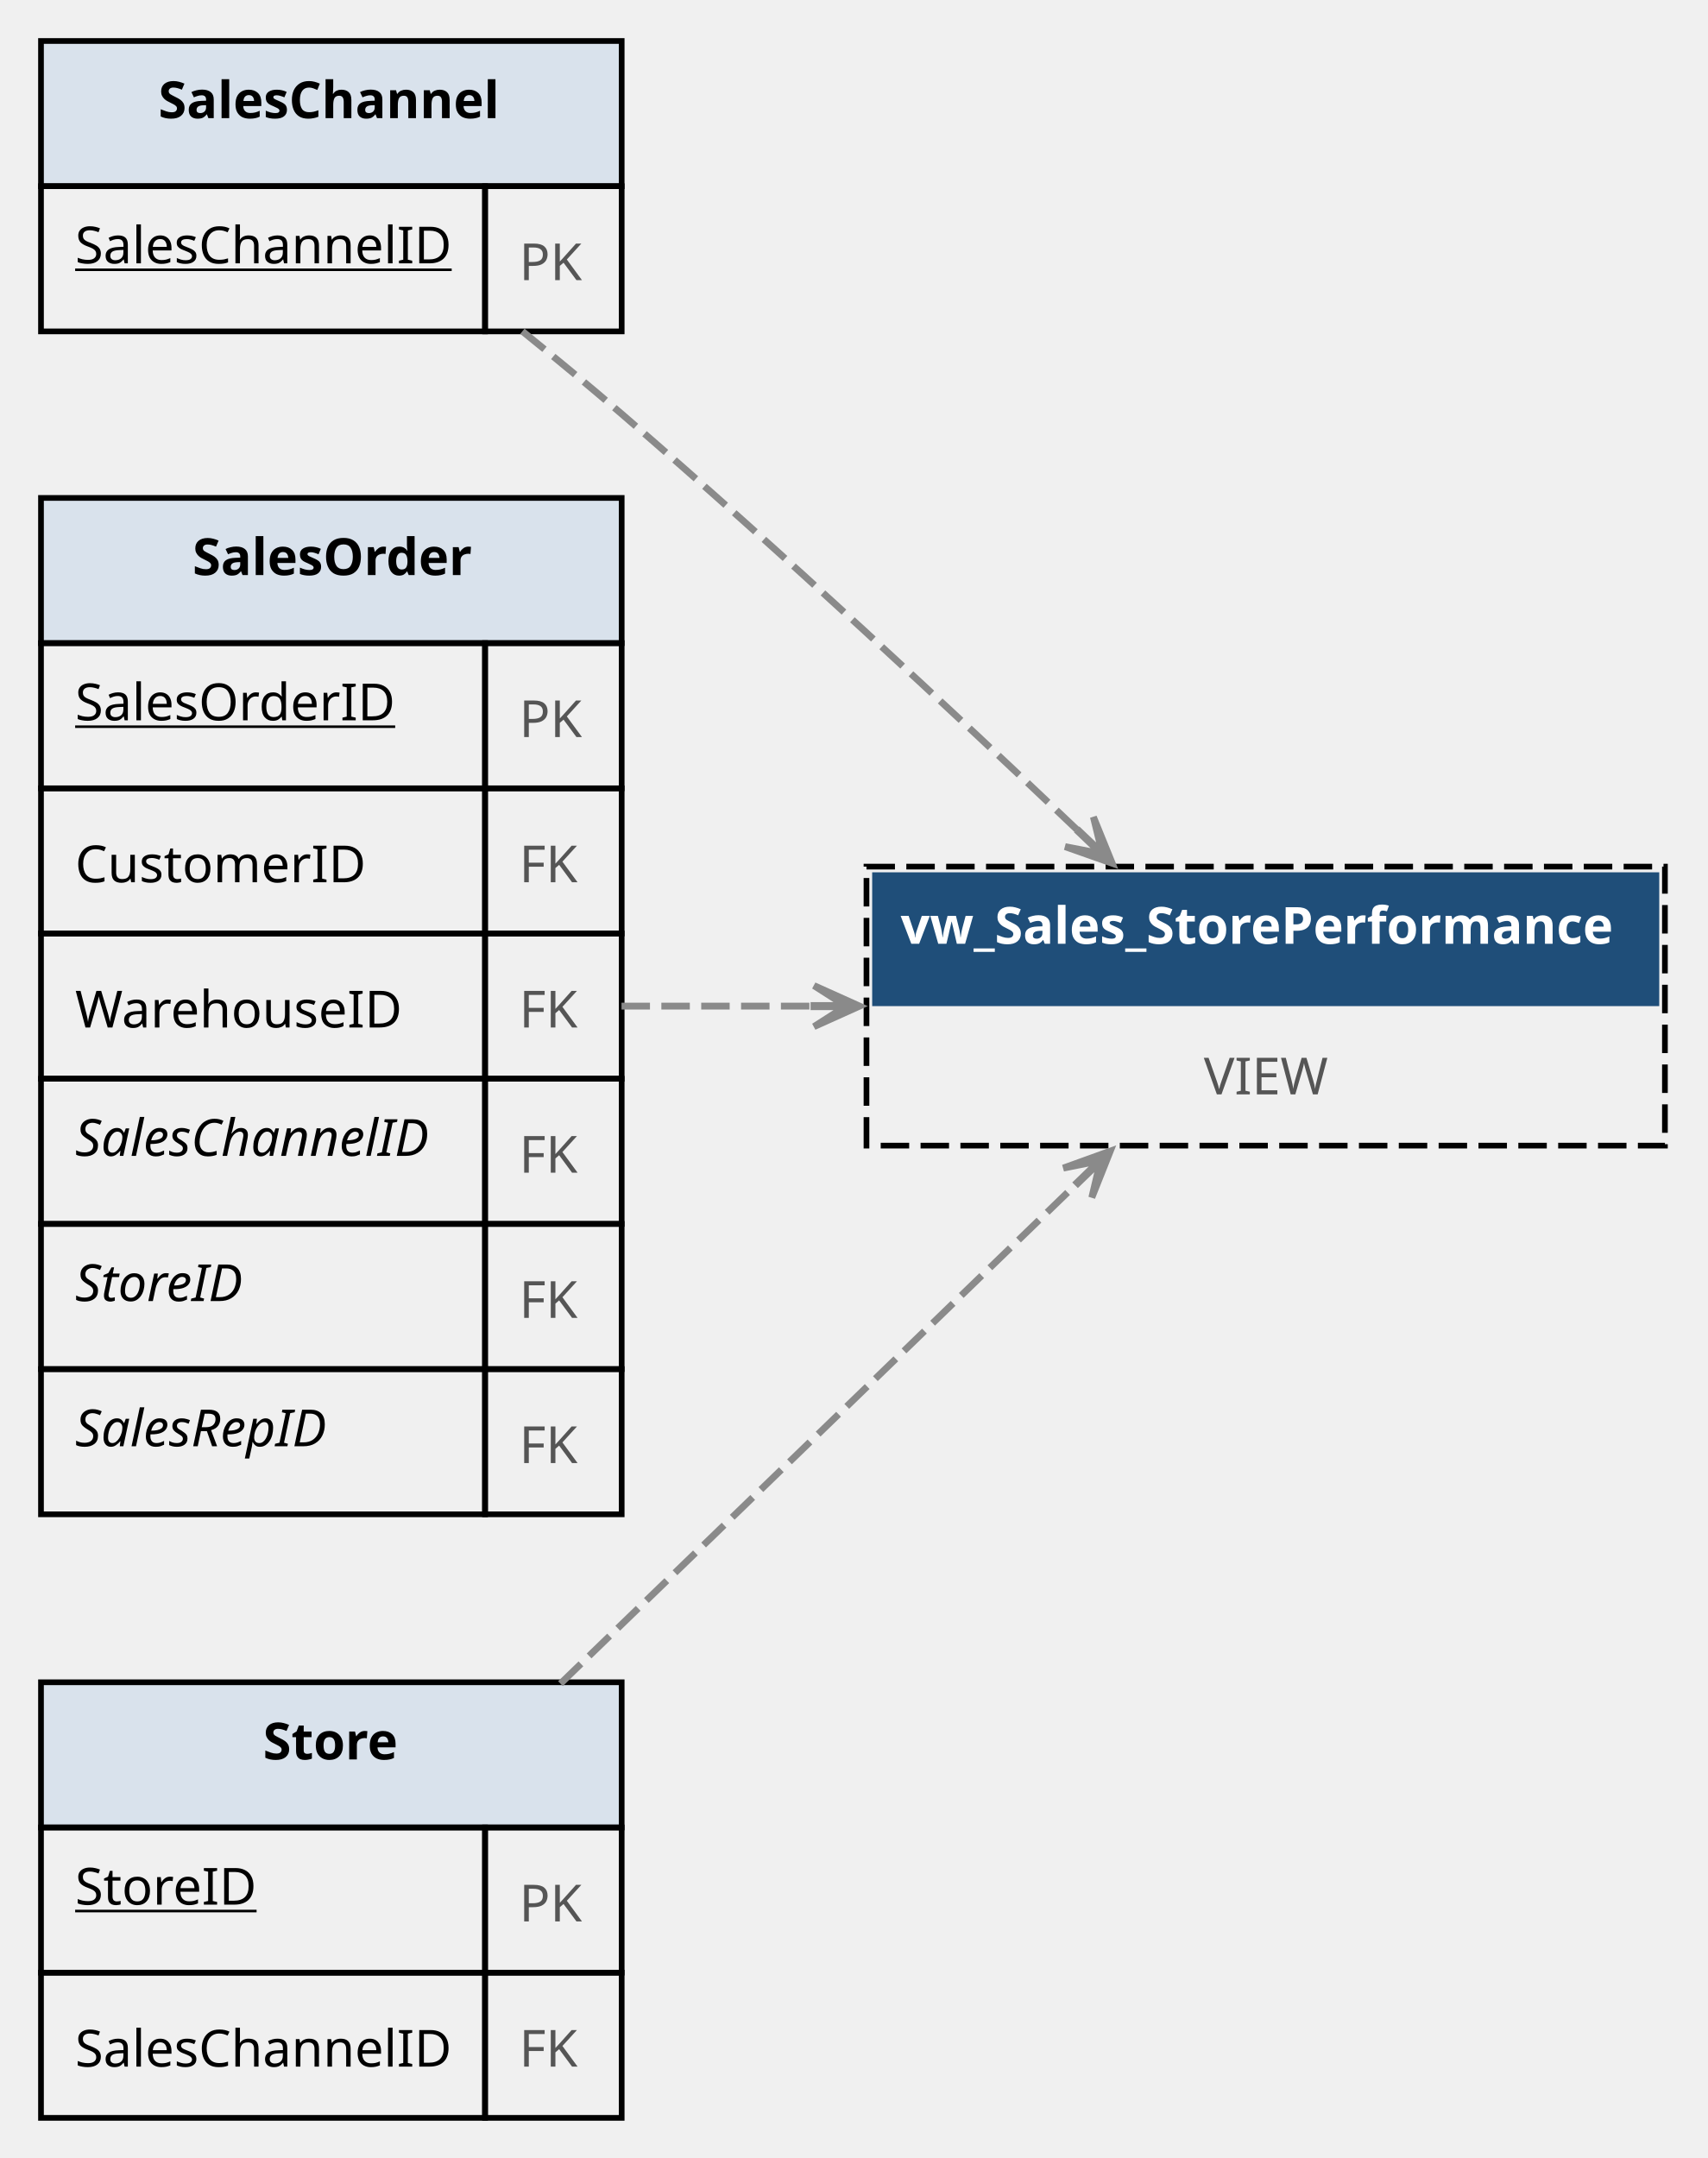
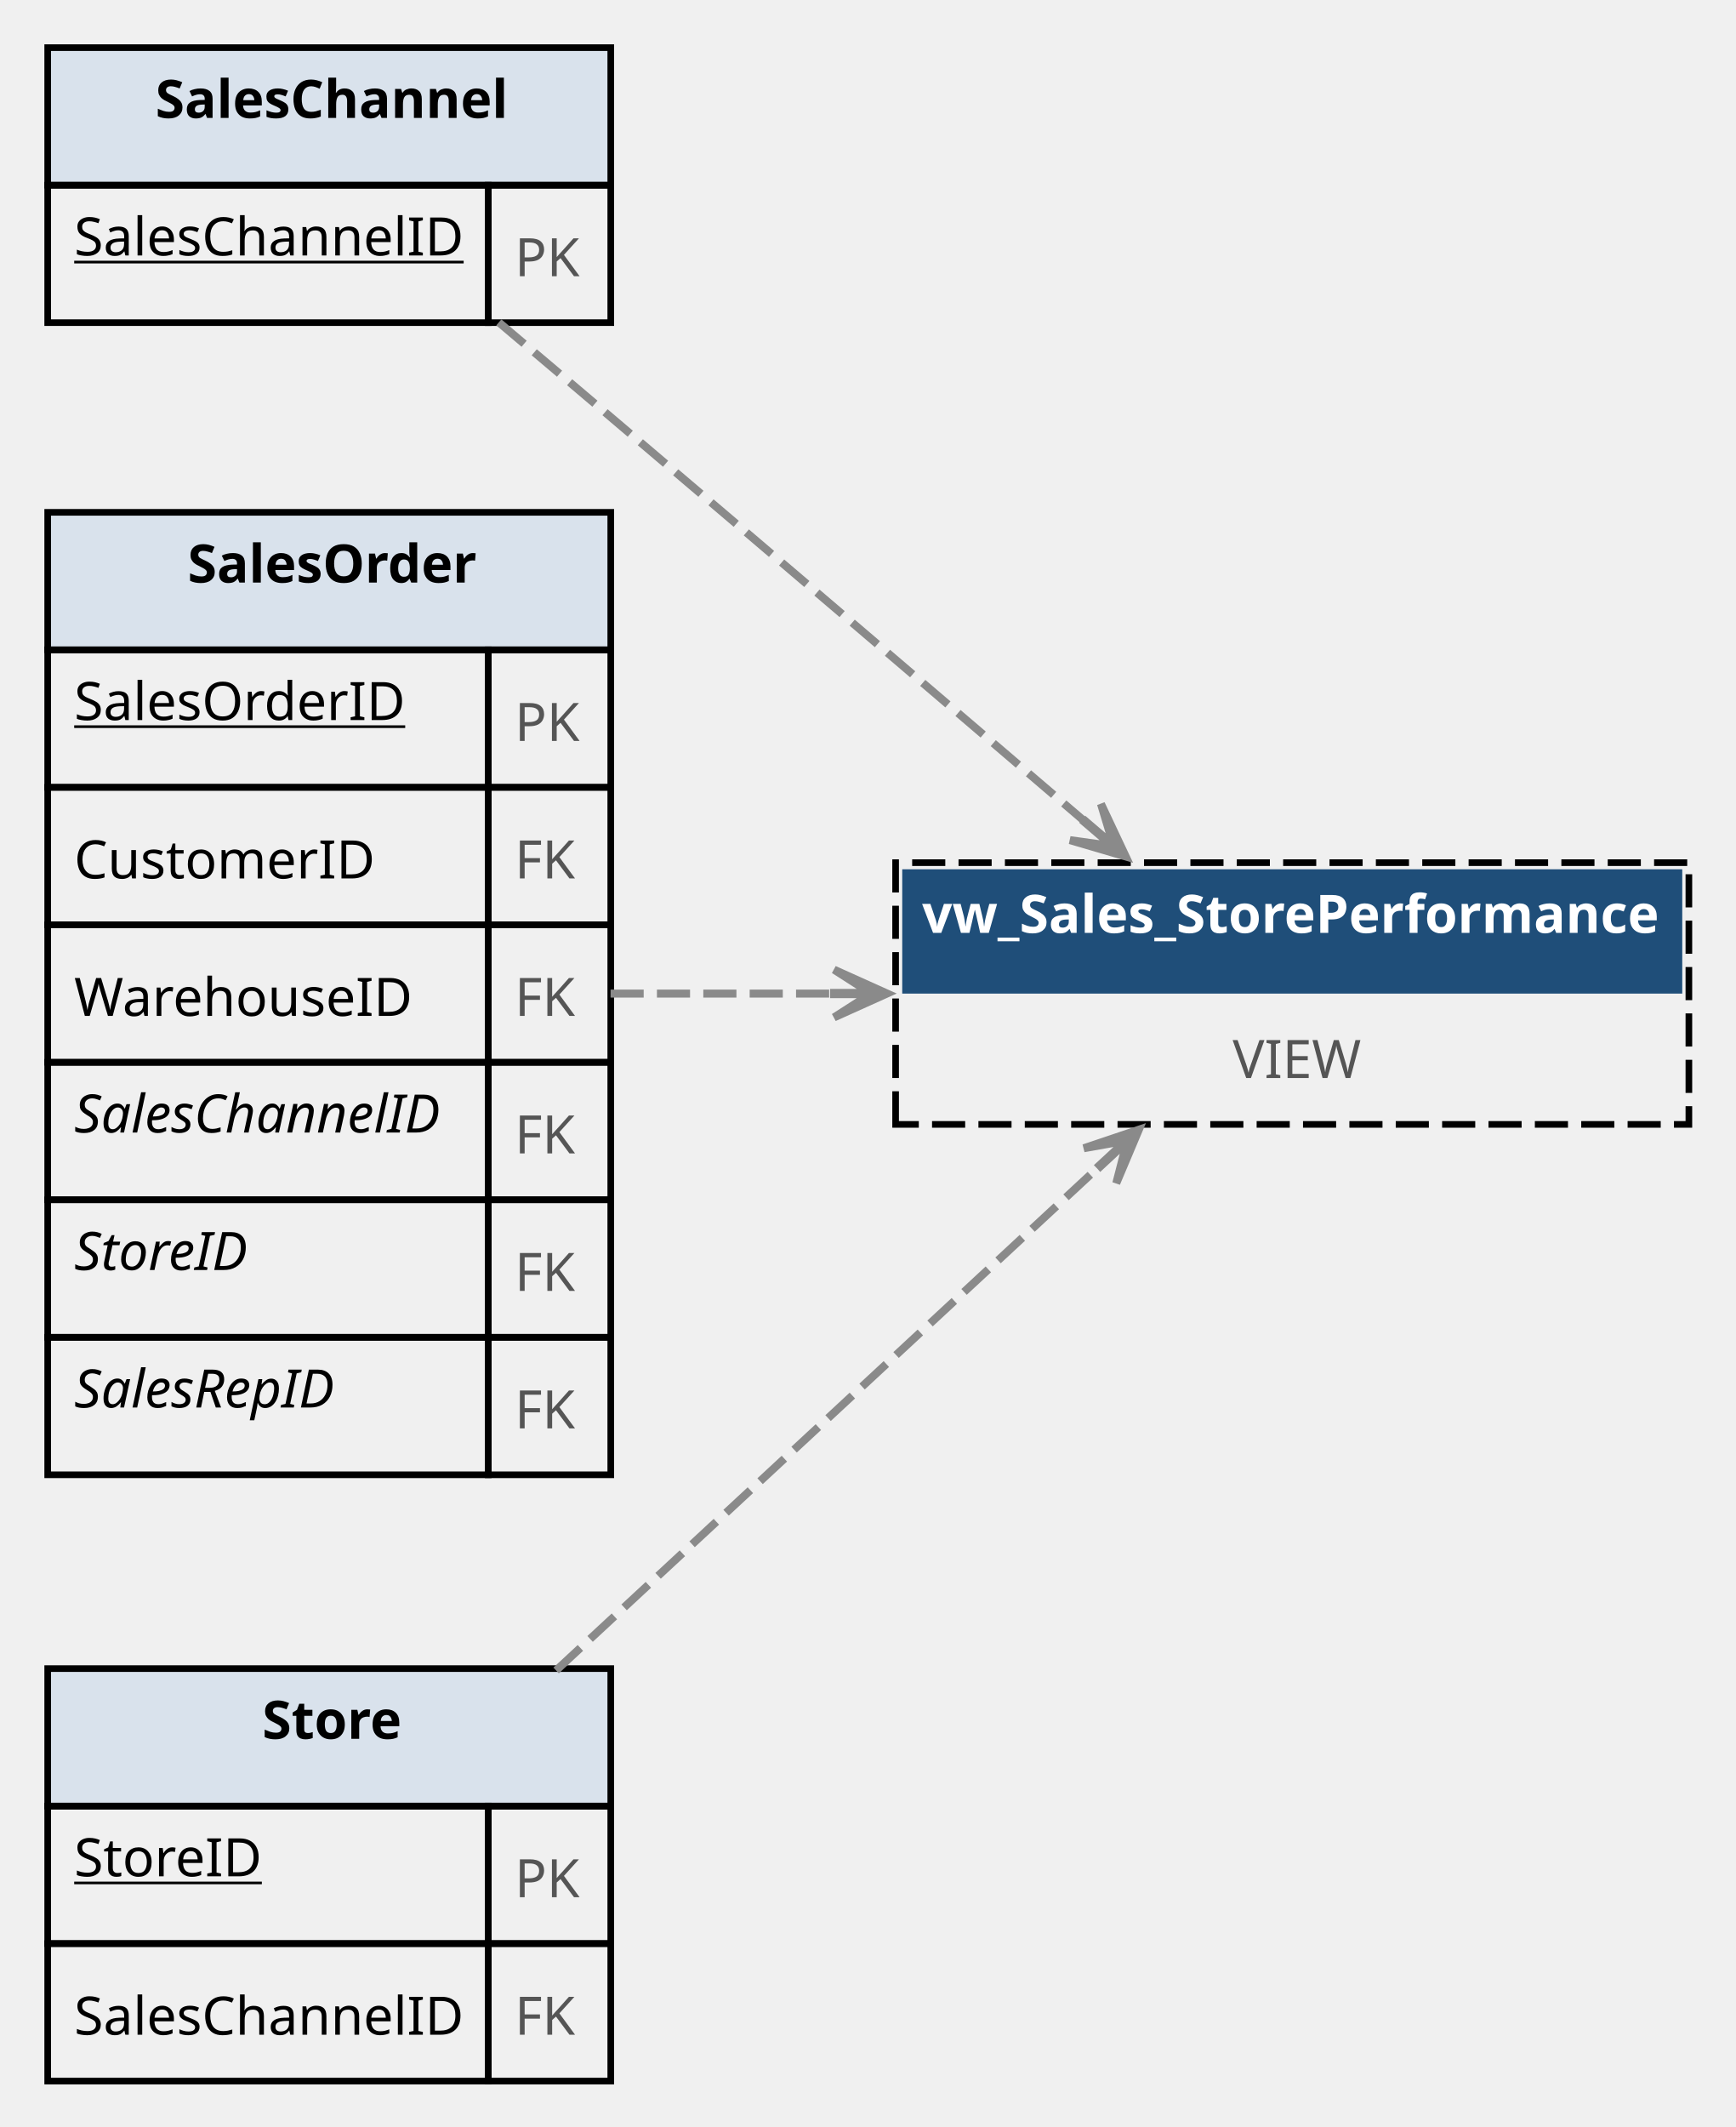
- <svg xmlns="http://www.w3.org/2000/svg" width="300pt" height="379pt" viewBox="0.00 0.00 300.00 379.00">
-   <g id="graph0" class="graph" transform="scale(1 1) rotate(0) translate(7.2 371.95)">
+ <svg xmlns="http://www.w3.org/2000/svg" width="262pt" height="321pt" viewBox="0.00 0.00 262.00 321.00">
+   <g id="graph0" class="graph" transform="scale(1 1) rotate(0) translate(7.2 314.07)">
    <g id="node1" class="node">
-       <polygon fill="none" stroke="#000000" stroke-dasharray="5,2" points="145,-170.75 145,-219.75 285.25,-219.75 285.25,-170.75 145,-170.75" />
-       <polygon fill="#1f4e79" stroke="none" stroke-dasharray="5,2" points="146,-195.25 146,-218.75 284.25,-218.75 284.25,-195.25 146,-195.25" />
-       <text xml:space="preserve" text-anchor="start" x="151" y="-206.2" font-family="Noto Sans KR" font-weight="bold" font-size="9.00" fill="#ffffff">vw_Sales_StorePerformance</text>
-       <text xml:space="preserve" text-anchor="start" x="204.25" y="-179.75" font-family="Noto Sans KR" font-size="9.00" fill="#555555">VIEW</text>
+       <polygon fill="none" stroke="#000000" stroke-dasharray="5,2" points="128,-144.38 128,-183.88 247.75,-183.88 247.75,-144.38 128,-144.38" />
+       <polygon fill="#1f4e79" stroke="none" stroke-dasharray="5,2" points="129,-164.12 129,-182.88 246.75,-182.88 246.75,-164.12 129,-164.12" />
+       <text xml:space="preserve" text-anchor="start" x="132" y="-173.28" font-family="Noto Sans KR" font-weight="bold" font-size="8.00" fill="#ffffff">vw_Sales_StorePerformance</text>
+       <text xml:space="preserve" text-anchor="start" x="178.88" y="-151.38" font-family="Noto Sans KR" font-size="8.00" fill="#555555">VIEW</text>
    </g>
    <g id="node2" class="node">
-       <polygon fill="#d9e2ec" stroke="none" points="0,-339.25 0,-364.75 102,-364.75 102,-339.25 0,-339.25" />
-       <polygon fill="none" stroke="#000000" points="0,-339.25 0,-364.75 102,-364.75 102,-339.25 0,-339.25" />
-       <text xml:space="preserve" text-anchor="start" x="20.62" y="-351.2" font-family="Noto Sans KR" font-weight="bold" font-size="9.00" fill="#000000">SalesChannel</text>
-       <polygon fill="none" stroke="#000000" points="0,-313.75 0,-339.25 78,-339.25 78,-313.75 0,-313.75" />
-       <text xml:space="preserve" text-anchor="start" x="6" y="-325.7" font-family="Noto Sans KR" text-decoration="underline" font-size="9.00">SalesChannelID</text>
-       <polygon fill="none" stroke="#000000" points="78,-313.75 78,-339.25 102,-339.25 102,-313.75 78,-313.75" />
-       <text xml:space="preserve" text-anchor="start" x="84" y="-322.75" font-family="Noto Sans KR" font-size="9.00" fill="#555555">PK</text>
+       <polygon fill="#d9e2ec" stroke="none" points="0,-286.12 0,-306.88 85,-306.88 85,-286.12 0,-286.12" />
+       <polygon fill="none" stroke="#000000" points="0,-286.12 0,-306.88 85,-306.88 85,-286.12 0,-286.12" />
+       <text xml:space="preserve" text-anchor="start" x="16.25" y="-296.27" font-family="Noto Sans KR" font-weight="bold" font-size="8.00" fill="#000000">SalesChannel</text>
+       <polygon fill="none" stroke="#000000" points="0,-265.38 0,-286.12 66.5,-286.12 66.5,-265.38 0,-265.38" />
+       <text xml:space="preserve" text-anchor="start" x="4" y="-275.52" font-family="Noto Sans KR" text-decoration="underline" font-size="8.00">SalesChannelID</text>
+       <polygon fill="none" stroke="#000000" points="66.5,-265.38 66.5,-286.12 85,-286.12 85,-265.38 66.5,-265.38" />
+       <text xml:space="preserve" text-anchor="start" x="70.5" y="-272.38" font-family="Noto Sans KR" font-size="8.00" fill="#555555">PK</text>
    </g>
    <g id="edge1" class="edge">
-       <path fill="none" stroke="#8a8a8a" stroke-width="1.2" stroke-dasharray="5,2" d="M84.56,-313.77C90.43,-309.02 96.44,-304.04 102,-299.25 129.89,-275.22 160.46,-246.71 182.63,-225.62" />
-       <polygon fill="#8a8a8a" stroke="#8a8a8a" stroke-width="1.2" points="188.16,-220.34 184.86,-228.47 186.4,-222.16 182.44,-225.93 182.38,-225.86 182.31,-225.79 186.26,-222.02 179.89,-223.26 188.16,-220.34" />
+       <path fill="none" stroke="#8a8a8a" stroke-width="1.2" stroke-dasharray="5,2" d="M68.1,-265.42C73.66,-260.73 79.54,-255.76 85,-251.12 109.16,-230.62 136.47,-207.29 156.72,-189.96" />
+       <polygon fill="#8a8a8a" stroke="#8a8a8a" stroke-width="1.2" points="162.74,-184.81 159,-192.75 160.87,-186.54 156.72,-190.09 156.66,-190.01 156.59,-189.94 160.74,-186.39 154.32,-187.28 162.74,-184.81" />
    </g>
    <g id="node3" class="node">
-       <polygon fill="#d9e2ec" stroke="none" points="0,-259 0,-284.5 102,-284.5 102,-259 0,-259" />
-       <polygon fill="none" stroke="#000000" points="0,-259 0,-284.5 102,-284.5 102,-259 0,-259" />
-       <text xml:space="preserve" text-anchor="start" x="26.62" y="-270.95" font-family="Noto Sans KR" font-weight="bold" font-size="9.00" fill="#000000">SalesOrder</text>
-       <polygon fill="none" stroke="#000000" points="0,-233.5 0,-259 78,-259 78,-233.5 0,-233.5" />
-       <text xml:space="preserve" text-anchor="start" x="6" y="-245.45" font-family="Noto Sans KR" text-decoration="underline" font-size="9.00">SalesOrderID</text>
-       <polygon fill="none" stroke="#000000" points="78,-233.5 78,-259 102,-259 102,-233.5 78,-233.5" />
-       <text xml:space="preserve" text-anchor="start" x="84" y="-242.5" font-family="Noto Sans KR" font-size="9.00" fill="#555555">PK</text>
-       <polygon fill="none" stroke="#000000" points="0,-208 0,-233.5 78,-233.5 78,-208 0,-208" />
-       <text xml:space="preserve" text-anchor="start" x="6" y="-217" font-family="Noto Sans KR" font-size="9.00">CustomerID</text>
-       <polygon fill="none" stroke="#000000" points="78,-208 78,-233.5 102,-233.5 102,-208 78,-208" />
-       <text xml:space="preserve" text-anchor="start" x="84" y="-217" font-family="Noto Sans KR" font-size="9.00" fill="#555555">FK</text>
-       <polygon fill="none" stroke="#000000" points="0,-182.5 0,-208 78,-208 78,-182.5 0,-182.5" />
-       <text xml:space="preserve" text-anchor="start" x="6" y="-191.5" font-family="Noto Sans KR" font-size="9.00">WarehouseID</text>
-       <polygon fill="none" stroke="#000000" points="78,-182.5 78,-208 102,-208 102,-182.5 78,-182.5" />
-       <text xml:space="preserve" text-anchor="start" x="84" y="-191.5" font-family="Noto Sans KR" font-size="9.00" fill="#555555">FK</text>
-       <polygon fill="none" stroke="#000000" points="0,-157 0,-182.5 78,-182.5 78,-157 0,-157" />
-       <text xml:space="preserve" text-anchor="start" x="6" y="-168.95" font-family="Noto Sans KR" font-style="italic" font-size="9.00">SalesChannelID</text>
-       <polygon fill="none" stroke="#000000" points="78,-157 78,-182.5 102,-182.5 102,-157 78,-157" />
-       <text xml:space="preserve" text-anchor="start" x="84" y="-166" font-family="Noto Sans KR" font-size="9.00" fill="#555555">FK</text>
-       <polygon fill="none" stroke="#000000" points="0,-131.5 0,-157 78,-157 78,-131.5 0,-131.5" />
-       <text xml:space="preserve" text-anchor="start" x="6" y="-143.45" font-family="Noto Sans KR" font-style="italic" font-size="9.00">StoreID</text>
-       <polygon fill="none" stroke="#000000" points="78,-131.5 78,-157 102,-157 102,-131.5 78,-131.5" />
-       <text xml:space="preserve" text-anchor="start" x="84" y="-140.5" font-family="Noto Sans KR" font-size="9.00" fill="#555555">FK</text>
-       <polygon fill="none" stroke="#000000" points="0,-106 0,-131.5 78,-131.5 78,-106 0,-106" />
-       <text xml:space="preserve" text-anchor="start" x="6" y="-117.95" font-family="Noto Sans KR" font-style="italic" font-size="9.00">SalesRepID</text>
-       <polygon fill="none" stroke="#000000" points="78,-106 78,-131.5 102,-131.5 102,-106 78,-106" />
-       <text xml:space="preserve" text-anchor="start" x="84" y="-115" font-family="Noto Sans KR" font-size="9.00" fill="#555555">FK</text>
+       <polygon fill="#d9e2ec" stroke="none" points="0,-216 0,-236.75 85,-236.75 85,-216 0,-216" />
+       <polygon fill="none" stroke="#000000" points="0,-216 0,-236.75 85,-236.75 85,-216 0,-216" />
+       <text xml:space="preserve" text-anchor="start" x="21.12" y="-226.15" font-family="Noto Sans KR" font-weight="bold" font-size="8.00" fill="#000000">SalesOrder</text>
+       <polygon fill="none" stroke="#000000" points="0,-195.25 0,-216 66.5,-216 66.5,-195.25 0,-195.25" />
+       <text xml:space="preserve" text-anchor="start" x="4" y="-205.4" font-family="Noto Sans KR" text-decoration="underline" font-size="8.00">SalesOrderID</text>
+       <polygon fill="none" stroke="#000000" points="66.5,-195.25 66.5,-216 85,-216 85,-195.25 66.5,-195.25" />
+       <text xml:space="preserve" text-anchor="start" x="70.5" y="-202.25" font-family="Noto Sans KR" font-size="8.00" fill="#555555">PK</text>
+       <polygon fill="none" stroke="#000000" points="0,-174.5 0,-195.25 66.5,-195.25 66.5,-174.5 0,-174.5" />
+       <text xml:space="preserve" text-anchor="start" x="4" y="-181.5" font-family="Noto Sans KR" font-size="8.00">CustomerID</text>
+       <polygon fill="none" stroke="#000000" points="66.5,-174.5 66.5,-195.25 85,-195.25 85,-174.5 66.5,-174.5" />
+       <text xml:space="preserve" text-anchor="start" x="70.5" y="-181.5" font-family="Noto Sans KR" font-size="8.00" fill="#555555">FK</text>
+       <polygon fill="none" stroke="#000000" points="0,-153.75 0,-174.5 66.5,-174.5 66.5,-153.75 0,-153.75" />
+       <text xml:space="preserve" text-anchor="start" x="4" y="-160.75" font-family="Noto Sans KR" font-size="8.00">WarehouseID</text>
+       <polygon fill="none" stroke="#000000" points="66.5,-153.75 66.5,-174.5 85,-174.5 85,-153.75 66.5,-153.75" />
+       <text xml:space="preserve" text-anchor="start" x="70.5" y="-160.75" font-family="Noto Sans KR" font-size="8.00" fill="#555555">FK</text>
+       <polygon fill="none" stroke="#000000" points="0,-133 0,-153.75 66.5,-153.75 66.5,-133 0,-133" />
+       <text xml:space="preserve" text-anchor="start" x="4" y="-143.15" font-family="Noto Sans KR" font-style="italic" font-size="8.00">SalesChannelID</text>
+       <polygon fill="none" stroke="#000000" points="66.5,-133 66.5,-153.75 85,-153.75 85,-133 66.5,-133" />
+       <text xml:space="preserve" text-anchor="start" x="70.5" y="-140" font-family="Noto Sans KR" font-size="8.00" fill="#555555">FK</text>
+       <polygon fill="none" stroke="#000000" points="0,-112.25 0,-133 66.5,-133 66.5,-112.25 0,-112.25" />
+       <text xml:space="preserve" text-anchor="start" x="4" y="-122.4" font-family="Noto Sans KR" font-style="italic" font-size="8.00">StoreID</text>
+       <polygon fill="none" stroke="#000000" points="66.5,-112.25 66.5,-133 85,-133 85,-112.25 66.5,-112.25" />
+       <text xml:space="preserve" text-anchor="start" x="70.5" y="-119.25" font-family="Noto Sans KR" font-size="8.00" fill="#555555">FK</text>
+       <polygon fill="none" stroke="#000000" points="0,-91.5 0,-112.25 66.5,-112.25 66.5,-91.5 0,-91.5" />
+       <text xml:space="preserve" text-anchor="start" x="4" y="-101.65" font-family="Noto Sans KR" font-style="italic" font-size="8.00">SalesRepID</text>
+       <polygon fill="none" stroke="#000000" points="66.5,-91.5 66.5,-112.25 85,-112.25 85,-91.5 66.5,-91.5" />
+       <text xml:space="preserve" text-anchor="start" x="70.5" y="-98.5" font-family="Noto Sans KR" font-size="8.00" fill="#555555">FK</text>
    </g>
    <g id="edge2" class="edge">
-       <path fill="none" stroke="#8a8a8a" stroke-width="1.2" stroke-dasharray="5,2" d="M101.97,-195.25C112.76,-195.25 124.42,-195.25 135.99,-195.25" />
-       <polygon fill="#8a8a8a" stroke="#8a8a8a" stroke-width="1.2" points="143.78,-195.25 135.78,-198.85 141.25,-195.35 135.78,-195.35 135.78,-195.25 135.78,-195.15 141.25,-195.15 135.78,-191.65 143.78,-195.25" />
+       <path fill="none" stroke="#8a8a8a" stroke-width="1.2" stroke-dasharray="5,2" d="M84.97,-164.12C95.61,-164.12 107.33,-164.12 118.92,-164.12" />
+       <polygon fill="#8a8a8a" stroke="#8a8a8a" stroke-width="1.2" points="126.71,-164.13 118.71,-167.73 124.17,-164.23 118.71,-164.23 118.71,-164.13 118.71,-164.03 124.17,-164.03 118.71,-160.53 126.71,-164.13" />
    </g>
    <g id="node4" class="node">
-       <polygon fill="#d9e2ec" stroke="none" points="0,-51 0,-76.5 102,-76.5 102,-51 0,-51" />
-       <polygon fill="none" stroke="#000000" points="0,-51 0,-76.5 102,-76.5 102,-51 0,-51" />
-       <text xml:space="preserve" text-anchor="start" x="39" y="-62.95" font-family="Noto Sans KR" font-weight="bold" font-size="9.00" fill="#000000">Store</text>
-       <polygon fill="none" stroke="#000000" points="0,-25.5 0,-51 78,-51 78,-25.5 0,-25.5" />
-       <text xml:space="preserve" text-anchor="start" x="6" y="-37.45" font-family="Noto Sans KR" text-decoration="underline" font-size="9.00">StoreID</text>
-       <polygon fill="none" stroke="#000000" points="78,-25.5 78,-51 102,-51 102,-25.5 78,-25.5" />
-       <text xml:space="preserve" text-anchor="start" x="84" y="-34.5" font-family="Noto Sans KR" font-size="9.00" fill="#555555">PK</text>
-       <polygon fill="none" stroke="#000000" points="0,0 0,-25.5 78,-25.5 78,0 0,0" />
-       <text xml:space="preserve" text-anchor="start" x="6" y="-9" font-family="Noto Sans KR" font-size="9.00">SalesChannelID</text>
-       <polygon fill="none" stroke="#000000" points="78,0 78,-25.5 102,-25.5 102,0 78,0" />
-       <text xml:space="preserve" text-anchor="start" x="84" y="-9" font-family="Noto Sans KR" font-size="9.00" fill="#555555">FK</text>
+       <polygon fill="#d9e2ec" stroke="none" points="0,-41.5 0,-62.25 85,-62.25 85,-41.5 0,-41.5" />
+       <polygon fill="none" stroke="#000000" points="0,-41.5 0,-62.25 85,-62.25 85,-41.5 0,-41.5" />
+       <text xml:space="preserve" text-anchor="start" x="32.38" y="-51.65" font-family="Noto Sans KR" font-weight="bold" font-size="8.00" fill="#000000">Store</text>
+       <polygon fill="none" stroke="#000000" points="0,-20.75 0,-41.5 66.5,-41.5 66.5,-20.75 0,-20.75" />
+       <text xml:space="preserve" text-anchor="start" x="4" y="-30.9" font-family="Noto Sans KR" text-decoration="underline" font-size="8.00">StoreID</text>
+       <polygon fill="none" stroke="#000000" points="66.5,-20.75 66.5,-41.5 85,-41.5 85,-20.75 66.5,-20.75" />
+       <text xml:space="preserve" text-anchor="start" x="70.5" y="-27.75" font-family="Noto Sans KR" font-size="8.00" fill="#555555">PK</text>
+       <polygon fill="none" stroke="#000000" points="0,0 0,-20.75 66.5,-20.75 66.5,0 0,0" />
+       <text xml:space="preserve" text-anchor="start" x="4" y="-7" font-family="Noto Sans KR" font-size="8.00">SalesChannelID</text>
+       <polygon fill="none" stroke="#000000" points="66.5,0 66.5,-20.75 85,-20.75 85,0 66.5,0" />
+       <text xml:space="preserve" text-anchor="start" x="70.5" y="-7" font-family="Noto Sans KR" font-size="8.00" fill="#555555">FK</text>
    </g>
    <g id="edge3" class="edge">
-       <path fill="none" stroke="#8a8a8a" stroke-width="1.2" stroke-dasharray="5,2" d="M91.25,-76.26C119.12,-103.25 156.07,-139.03 182.15,-164.29" />
-       <polygon fill="#8a8a8a" stroke="#8a8a8a" stroke-width="1.2" points="187.82,-169.78 179.57,-166.8 185.93,-168.08 182,-164.28 182.07,-164.21 182.14,-164.14 186.07,-167.94 184.58,-161.63 187.82,-169.78" />
+       <path fill="none" stroke="#8a8a8a" stroke-width="1.2" stroke-dasharray="5,2" d="M76.75,-61.97C101.75,-85.16 135.6,-116.56 159.14,-138.4" />
+       <polygon fill="#8a8a8a" stroke="#8a8a8a" stroke-width="1.2" points="164.72,-143.58 156.41,-140.78 162.8,-141.92 158.79,-138.21 158.86,-138.14 158.93,-138.06 162.93,-141.78 161.31,-135.5 164.72,-143.58" />
    </g>
  </g>
</svg>
